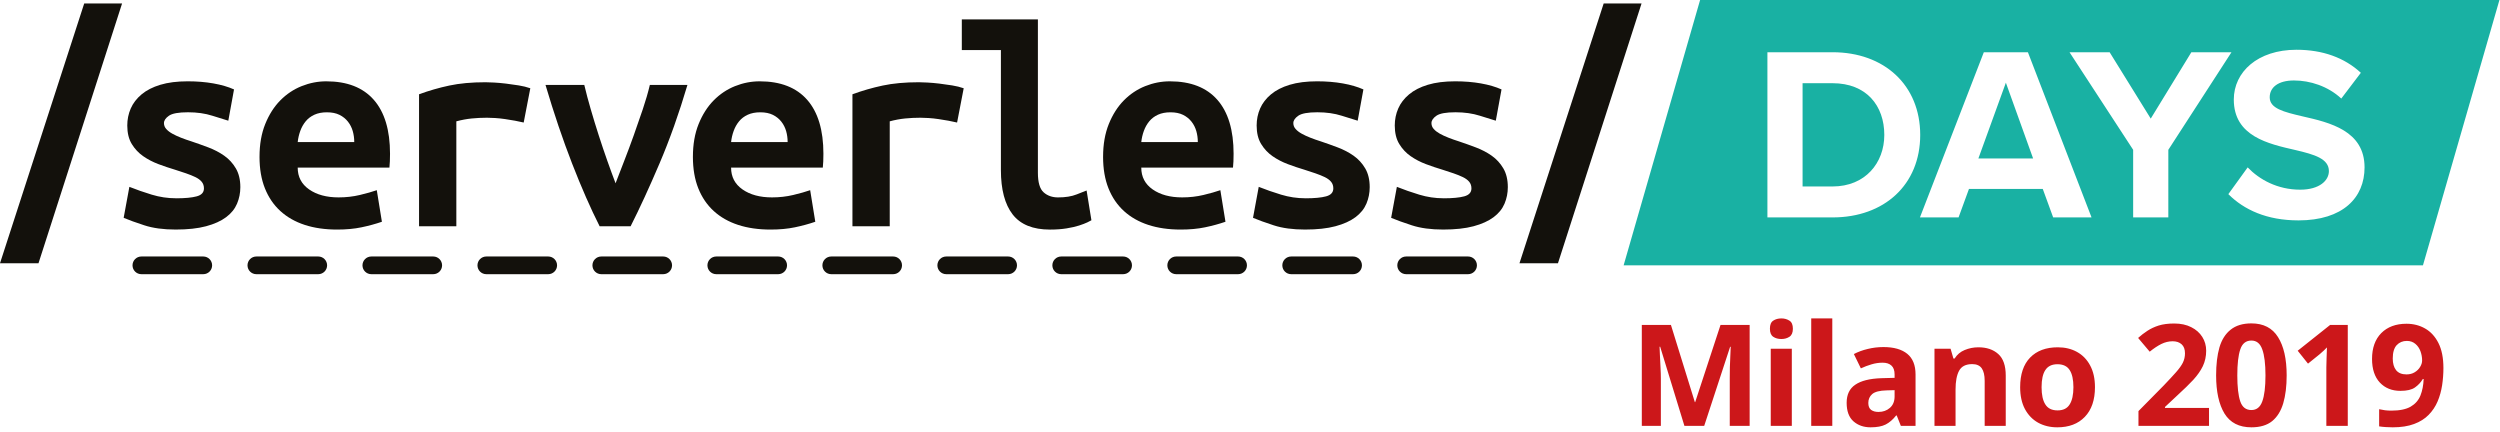
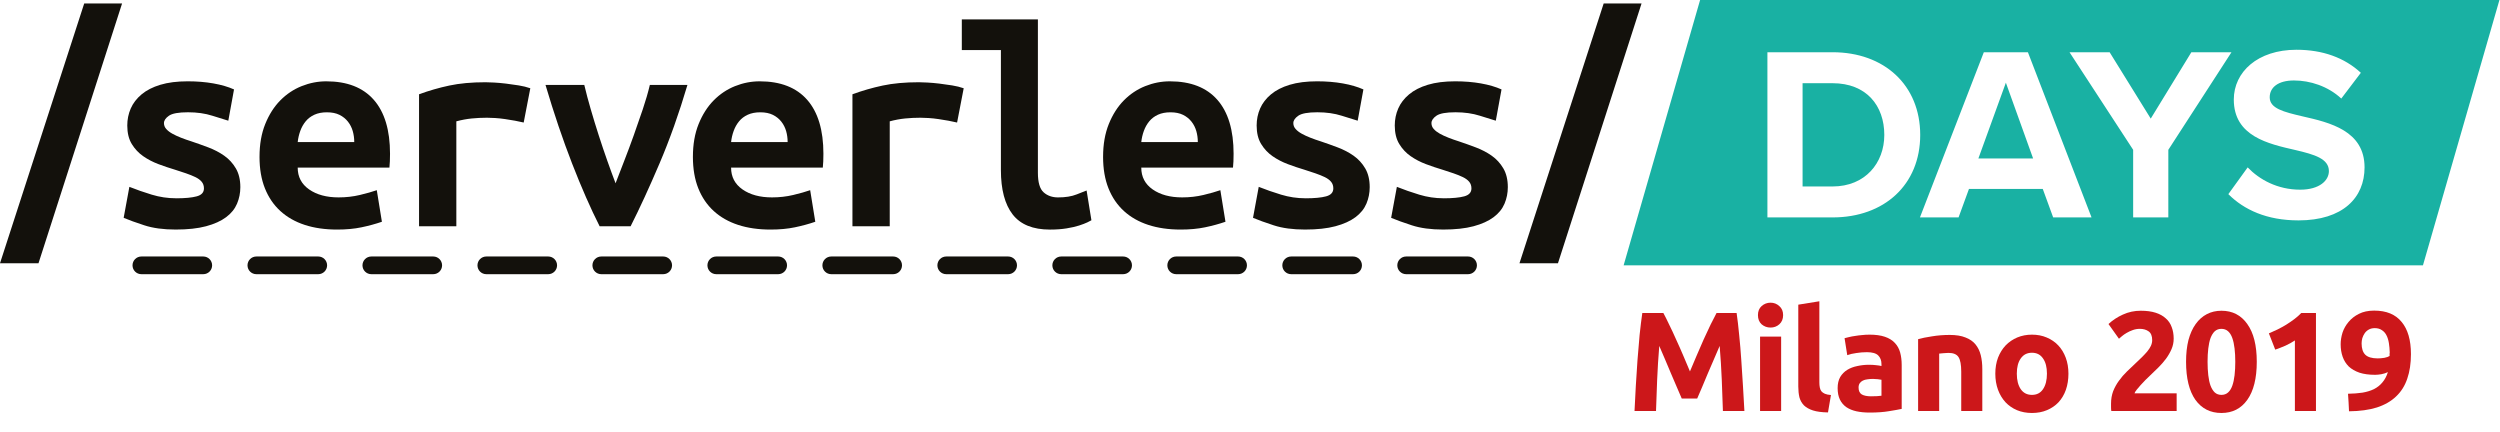
<svg xmlns="http://www.w3.org/2000/svg" height="57" viewBox="0 0 330 57" width="330" version="1.1" id="svg3991">
  <defs id="defs3995" />
  <g id="g3989" fill-rule="evenodd" fill="none">
    <g id="g3957" fill="#13110c">
      <path d="m11.117.455-11.117 34.296h5.081l11.034-34.296z" id="path3933" />
      <path d="m23.229 26.176c1.191 0 2.104-.085 2.739-.258.635-.172.953-.522.953-1.052 0-.343-.099-.635-.298-.874-.199-.238-.477-.442-.834-.615-.357-.171-.768-.337-1.23-.496-.463-.159-.947-.317-1.449-.477-.714-.211-1.442-.457-2.183-.734-.741-.278-1.415-.628-2.024-1.052-.609-.423-1.111-.959-1.508-1.608-.397-.648-.595-1.462-.595-2.441 0-.794.151-1.541.456-2.243.305-.7.781-1.323 1.429-1.866.648-.542 1.475-.966 2.481-1.27 1.005-.304 2.209-.457 3.613-.457 1.216 0 2.348.093 3.393.278 1.045.185 1.951.45 2.719.793l-.754 4.128c-.451-.132-1.151-.351-2.104-.655-.953-.304-2.025-.457-3.215-.457-1.244 0-2.084.152-2.52.457-.437.304-.655.629-.655.973 0 .292.099.549.298.774.199.225.463.43.794.615.33.186.714.364 1.151.536.436.173.906.337 1.409.496.714.239 1.455.503 2.223.794.768.292 1.462.655 2.084 1.092.621.437 1.132.992 1.528 1.667.397.675.595 1.502.595 2.481 0 .768-.146 1.495-.437 2.183-.292.688-.774 1.284-1.449 1.786-.675.503-1.555.9-2.64 1.191-1.085.291-2.421.436-4.009.436-1.614 0-2.99-.185-4.128-.556-1.138-.37-2.051-.7-2.739-.992l.754-4.089c.927.371 1.912.715 2.957 1.032 1.045.317 2.11.476 3.195.476" id="path3935" />
      <path d="m34.257 20.699c0-1.641.251-3.082.754-4.327.502-1.243 1.164-2.283 1.984-3.116.82-.833 1.76-1.462 2.818-1.886 1.058-.423 2.143-.635 3.255-.635 2.752 0 4.842.814 6.272 2.441 1.429 1.628 2.143 4.003 2.143 7.125 0 .317-.007.649-.02.992-.014.344-.034.622-.059.834h-12.107c0 1.218.502 2.177 1.508 2.878 1.006.702 2.302 1.051 3.89 1.051.979 0 1.912-.106 2.799-.317.886-.212 1.634-.423 2.242-.635l.675 4.168c-.847.291-1.747.536-2.699.734-.953.198-2.024.297-3.215.297-1.589 0-3.011-.205-4.268-.615-1.257-.41-2.329-1.019-3.215-1.826-.887-.807-1.567-1.807-2.044-2.997-.476-1.191-.714-2.58-.714-4.168zm12.504-1.945c0-.502-.067-.986-.198-1.449-.133-.462-.345-.879-.636-1.25-.291-.37-.661-.668-1.111-.893-.451-.224-1.006-.338-1.667-.338-.635 0-1.185.107-1.648.318-.463.212-.847.503-1.151.873-.305.371-.543.794-.714 1.271-.173.476-.285.967-.338 1.468z" id="path3937" />
      <path d="m69.128 16.174c-.317-.079-.694-.159-1.131-.238-.436-.079-.88-.152-1.33-.218-.451-.066-.887-.112-1.31-.139-.423-.026-.781-.039-1.072-.039-.689 0-1.363.034-2.024.099-.662.066-1.337.192-2.024.377v13.854h-4.923v-17.426c1.297-.476 2.626-.86 3.99-1.151 1.363-.291 2.957-.437 4.783-.437.264 0 .641.014 1.131.04.49.027 1.013.073 1.568.139.556.066 1.117.146 1.687.238.569.094 1.078.218 1.528.377z" id="path3939" />
      <path d="m79.151 29.868c-1.191-2.355-2.402-5.114-3.632-8.276-1.23-3.162-2.401-6.622-3.513-10.38h5.12c.238 1.006.522 2.078.853 3.215.331 1.138.681 2.283 1.052 3.433.37 1.151.747 2.27 1.131 3.354.384 1.085.747 2.078 1.092 2.978.344-.9.728-1.892 1.151-2.978.423-1.085.84-2.203 1.251-3.354.41-1.151.807-2.295 1.191-3.433.383-1.137.694-2.209.933-3.215h4.962c-1.112 3.758-2.342 7.218-3.692 10.38-1.349 3.163-2.619 5.921-3.81 8.276z" id="path3941" />
      <path d="m91.464 20.699c0-1.641.251-3.082.754-4.327.502-1.243 1.164-2.283 1.984-3.116.82-.833 1.76-1.462 2.818-1.886 1.058-.423 2.143-.635 3.255-.635 2.752 0 4.842.814 6.272 2.441 1.429 1.628 2.143 4.003 2.143 7.125 0 .317-.006.649-.02.992-.014.344-.034.622-.059.834h-12.107c0 1.218.502 2.177 1.508 2.878 1.006.702 2.302 1.051 3.89 1.051.979 0 1.912-.106 2.799-.317.886-.212 1.634-.423 2.242-.635l.675 4.168c-.847.291-1.747.536-2.699.734-.953.198-2.024.297-3.215.297-1.589 0-3.011-.205-4.268-.615-1.257-.41-2.329-1.019-3.215-1.826-.887-.807-1.567-1.807-2.044-2.997-.476-1.191-.714-2.58-.714-4.168zm12.504-1.945c0-.502-.067-.986-.198-1.449-.133-.462-.345-.879-.636-1.25-.291-.37-.661-.668-1.111-.893-.451-.224-1.006-.338-1.667-.338-.635 0-1.185.107-1.648.318-.463.212-.847.503-1.151.873-.305.371-.543.794-.714 1.271-.173.476-.285.967-.338 1.468z" id="path3943" />
      <path d="m126.336 16.174c-.317-.079-.694-.159-1.131-.238-.436-.079-.88-.152-1.33-.218-.451-.066-.887-.112-1.31-.139-.423-.026-.781-.039-1.072-.039-.689 0-1.363.034-2.024.099-.662.066-1.337.192-2.024.377v13.854h-4.923v-17.426c1.297-.476 2.626-.86 3.99-1.151 1.363-.291 2.957-.437 4.783-.437.264 0 .641.014 1.131.04.49.027 1.013.073 1.568.139.556.066 1.117.146 1.687.238.569.094 1.078.218 1.528.377z" id="path3945" />
      <path d="m144.067 29.074c-.079.054-.258.146-.536.278-.278.133-.642.271-1.092.417-.451.146-.999.271-1.647.377-.649.106-1.383.159-2.203.159-2.249 0-3.89-.668-4.922-2.004-1.032-1.336-1.548-3.288-1.548-5.855v-15.838h-5.16v-4.049h10.043v20.245c0 1.27.251 2.13.754 2.58.502.45 1.137.674 1.905.674.979 0 1.799-.131 2.461-.397.662-.264 1.098-.437 1.31-.516z" id="path3947" />
      <path d="m145.608 20.699c0-1.641.251-3.082.754-4.327.502-1.243 1.164-2.283 1.984-3.116.82-.833 1.76-1.462 2.818-1.886 1.058-.423 2.143-.635 3.255-.635 2.752 0 4.842.814 6.272 2.441 1.429 1.628 2.143 4.003 2.143 7.125 0 .317-.006.649-.02.992-.014.344-.034.622-.059.834h-12.107c0 1.218.502 2.177 1.508 2.878 1.006.702 2.302 1.051 3.89 1.051.979 0 1.912-.106 2.799-.317.886-.212 1.634-.423 2.242-.635l.675 4.168c-.847.291-1.747.536-2.699.734-.953.198-2.024.297-3.215.297-1.589 0-3.011-.205-4.268-.615-1.257-.41-2.329-1.019-3.215-1.826-.887-.807-1.567-1.807-2.044-2.997-.476-1.191-.714-2.58-.714-4.168zm12.504-1.945c0-.502-.066-.986-.198-1.449-.133-.462-.344-.879-.636-1.25-.291-.37-.661-.668-1.111-.893-.451-.224-1.006-.338-1.667-.338-.635 0-1.185.107-1.648.318-.463.212-.847.503-1.151.873-.305.371-.543.794-.714 1.271-.173.476-.285.967-.338 1.468z" id="path3949" />
      <path d="m172.306 26.176c1.191 0 2.105-.085 2.74-.258.635-.172.952-.522.952-1.052 0-.343-.099-.635-.298-.874-.199-.238-.477-.442-.833-.615-.357-.171-.768-.337-1.23-.496-.464-.159-.948-.317-1.449-.477-.715-.211-1.442-.457-2.183-.734-.741-.278-1.416-.628-2.025-1.052-.609-.423-1.111-.959-1.508-1.608-.397-.648-.595-1.462-.595-2.441 0-.794.152-1.541.456-2.243.305-.7.781-1.323 1.43-1.866.647-.542 1.474-.966 2.481-1.27 1.006-.304 2.21-.457 3.612-.457 1.217 0 2.349.093 3.394.278 1.046.185 1.951.45 2.719.793l-.755 4.128c-.451-.132-1.151-.351-2.104-.655-.953-.304-2.025-.457-3.215-.457-1.244 0-2.084.152-2.521.457-.437.304-.654.629-.654.973 0 .292.099.549.297.774.199.225.463.43.794.615.33.186.715.364 1.151.536.437.173.906.337 1.409.496.713.239 1.455.503 2.222.794.768.292 1.463.655 2.084 1.092.621.437 1.132.992 1.529 1.667.397.675.595 1.502.595 2.481 0 .768-.146 1.495-.437 2.183-.292.688-.774 1.284-1.449 1.786-.675.503-1.555.9-2.64 1.191-1.085.291-2.422.436-4.01.436-1.614 0-2.99-.185-4.127-.556-1.139-.37-2.052-.7-2.74-.992l.754-4.089c.927.371 1.911.715 2.958 1.032 1.044.317 2.109.476 3.194.476" id="path3951" />
      <path d="m190.538 26.176c1.191 0 2.105-.085 2.74-.258.635-.172.952-.522.952-1.052 0-.343-.099-.635-.298-.874-.199-.238-.477-.442-.833-.615-.357-.171-.768-.337-1.23-.496-.464-.159-.948-.317-1.449-.477-.715-.211-1.442-.457-2.183-.734-.741-.278-1.416-.628-2.025-1.052-.609-.423-1.111-.959-1.508-1.608-.397-.648-.595-1.462-.595-2.441 0-.794.152-1.541.456-2.243.305-.7.781-1.323 1.43-1.866.647-.542 1.474-.966 2.481-1.27 1.006-.304 2.21-.457 3.612-.457 1.216 0 2.348.093 3.394.278 1.046.185 1.951.45 2.719.793l-.755 4.128c-.451-.132-1.151-.351-2.104-.655-.953-.304-2.025-.457-3.215-.457-1.244 0-2.084.152-2.521.457-.437.304-.654.629-.654.973 0 .292.099.549.298.774.198.225.463.43.793.615.33.186.715.364 1.151.536.437.173.906.337 1.409.496.713.239 1.455.503 2.222.794.768.292 1.463.655 2.084 1.092.621.437 1.132.992 1.529 1.667.397.675.595 1.502.595 2.481 0 .768-.146 1.495-.437 2.183-.292.688-.774 1.284-1.449 1.786-.675.503-1.555.9-2.639 1.191-1.085.291-2.422.436-4.01.436-1.614 0-2.99-.185-4.127-.556-1.139-.37-2.051-.7-2.74-.992l.755-4.089c.926.371 1.911.715 2.957 1.032 1.044.317 2.109.476 3.194.476" id="path3953" />
      <path d="m205.65 34.751h-5.08l11.117-34.296h4.998z" id="path3955" />
    </g>
    <path d="m241.896 10.982h-3.955v13.632h3.955c4.315 0 6.832-3.106 6.832-6.799 0-3.858-2.353-6.832-6.832-6.832" id="path3959" fill="#19b1a3" />
    <path d="m261.146 20.919h7.225l-3.596-10.003z" id="path3961" fill="#19b1a3" />
    <path d="m224.413 0-10.095 35.024h105.512l10.095-35.024zm17.483 28.699h-8.598v-21.804h8.598c6.831 0 11.572 4.347 11.572 10.918 0 6.571-4.741 10.886-11.572 10.886zm29.122 0-1.373-3.76h-9.741l-1.374 3.76h-5.098l8.433-21.804h5.819l8.4 21.804zm15.201 0h-4.643v-8.925l-8.4-12.879h5.295l5.427 8.761 5.361-8.761h5.296l-8.335 12.879zm17.175.392c-4.184 0-7.192-1.406-9.252-3.465l2.55-3.531c1.536 1.601 3.922 2.942 6.93 2.942 2.551 0 3.792-1.209 3.792-2.451 0-1.635-1.896-2.19-4.412-2.779-3.564-.817-8.141-1.798-8.141-6.669 0-3.628 3.139-6.57 8.271-6.57 3.465 0 6.342 1.046 8.5 3.04l-2.582 3.4c-1.765-1.634-4.119-2.386-6.245-2.386-2.092 0-3.203.915-3.203 2.223 0 1.471 1.83 1.929 4.347 2.517 3.596.817 8.172 1.896 8.172 6.734 0 3.988-2.844 6.996-8.728 6.996z" id="path3963" fill="#19b1a3" />
    <path d="m193.786 36.193h-8.174c-.645 0-1.168-.523-1.168-1.168 0-.645.522-1.168 1.168-1.168h8.174c.645 0 1.168.523 1.168 1.168 0 .645-.522 1.168-1.168 1.168m-15.178 0h-8.174c-.645 0-1.167-.523-1.167-1.168 0-.645.522-1.168 1.167-1.168h8.174c.645 0 1.168.523 1.168 1.168 0 .645-.522 1.168-1.168 1.168m-15.178 0h-8.173c-.645 0-1.167-.523-1.167-1.168 0-.645.522-1.168 1.167-1.168h8.173c.645 0 1.167.523 1.167 1.168 0 .645-.522 1.168-1.167 1.168m-15.178 0h-8.172c-.645 0-1.168-.523-1.168-1.168 0-.645.523-1.168 1.168-1.168h8.172c.645 0 1.168.523 1.168 1.168 0 .645-.523 1.168-1.168 1.168m-15.177 0h-8.172c-.645 0-1.168-.523-1.168-1.168 0-.645.522-1.168 1.168-1.168h8.172c.645 0 1.168.523 1.168 1.168 0 .645-.523 1.168-1.168 1.168m-15.178 0h-8.172c-.645 0-1.168-.523-1.168-1.168 0-.645.523-1.168 1.168-1.168h8.172c.645 0 1.168.523 1.168 1.168 0 .645-.522 1.168-1.168 1.168m-15.177 0h-8.172c-.645 0-1.168-.523-1.168-1.168 0-.645.522-1.168 1.168-1.168h8.172c.645 0 1.168.523 1.168 1.168 0 .645-.523 1.168-1.168 1.168m-15.178 0h-8.172c-.645 0-1.168-.523-1.168-1.168 0-.645.523-1.168 1.168-1.168h8.172c.645 0 1.168.523 1.168 1.168 0 .645-.522 1.168-1.168 1.168m-15.177 0h-8.172c-.645 0-1.168-.523-1.168-1.168 0-.645.522-1.168 1.168-1.168h8.172c.645 0 1.168.523 1.168 1.168 0 .645-.523 1.168-1.168 1.168m-15.178 0h-8.172c-.645 0-1.168-.523-1.168-1.168 0-.645.523-1.168 1.168-1.168h8.172c.645 0 1.168.523 1.168 1.168 0 .645-.522 1.168-1.168 1.168m-15.177 0h-8.172c-.645 0-1.168-.523-1.168-1.168 0-.645.522-1.168 1.168-1.168h8.172c.645 0 1.168.523 1.168 1.168 0 .645-.523 1.168-1.168 1.168m-15.178 0h-8.172c-.645 0-1.168-.523-1.168-1.168 0-.645.523-1.168 1.168-1.168h8.172c.645 0 1.168.523 1.168 1.168 0 .645-.522 1.168-1.168 1.168" id="path3965" fill="#13110c" />
  </g>
-   <text xml:space="preserve" style="font-style:normal;font-variant:normal;font-weight:bold;font-stretch:normal;font-size:18.667px;line-height:1.25;font-family:ubuntu;-inkscape-font-specification:'ubuntu Bold';letter-spacing:-0.35px;word-spacing:0px;fill:#cc171a;fill-opacity:1;stroke:none" x="215.03" y="56.215" id="text4001">
-     <tspan id="tspan3999" x="215.03" y="56.215" style="font-style:normal;font-variant:normal;font-weight:bold;font-stretch:normal;font-size:18.667px;font-family:ubuntu;-inkscape-font-specification:'ubuntu Bold';letter-spacing:-0.35px;fill:#cc171a;fill-opacity:1">Milano 2019</tspan>
-   </text>
+   <g aria-label="Milano 2019" style="font-style:normal;font-variant:normal;font-weight:bold;font-stretch:normal;font-size:18.667px;line-height:1.25;font-family:ubuntu;-inkscape-font-specification:'ubuntu Bold';letter-spacing:-0.35px;word-spacing:0px;fill:#cc171a;fill-opacity:1;stroke:none" id="text4001">
+     <path d="m 219.565,41.317 q 0.336,0.616 0.765,1.531 0.448,0.896 0.915,1.96 0.485,1.045 0.952,2.147 0.467,1.101 0.877,2.072 0.411,-0.971 0.877,-2.072 0.467,-1.101 0.933,-2.147 0.485,-1.064 0.915,-1.96 0.448,-0.915 0.784,-1.531 h 2.651 q 0.187,1.288 0.336,2.893 0.168,1.587 0.28,3.323 0.131,1.717 0.224,3.453 0.112,1.736 0.187,3.267 H 227.424 q -0.056,-1.885 -0.149,-4.107 -0.093,-2.221 -0.28,-4.48 -0.336,0.784 -0.747,1.736 -0.411,0.952 -0.821,1.904 -0.392,0.952 -0.765,1.829 -0.373,0.859 -0.635,1.475 H 221.992 q -0.261,-0.616 -0.635,-1.475 -0.373,-0.877 -0.784,-1.829 -0.392,-0.952 -0.803,-1.904 -0.411,-0.952 -0.747,-1.736 -0.187,2.259 -0.28,4.48 -0.093,2.221 -0.149,4.107 h -2.837 q 0.075,-1.531 0.168,-3.267 0.112,-1.736 0.224,-3.453 0.131,-1.736 0.28,-3.323 0.168,-1.605 0.355,-2.893 z" style="font-style:normal;font-variant:normal;font-weight:bold;font-stretch:normal;font-size:18.667px;font-family:ubuntu;-inkscape-font-specification:'ubuntu Bold';letter-spacing:-0.35px;fill:#cc171a;fill-opacity:1" id="path34" />
+     <path d="m 235.11,54.253 h -2.781 v -9.819 h 2.781 z m 0.261,-12.656 q 0,0.765 -0.504,1.213 -0.485,0.429 -1.157,0.429 -0.672,0 -1.176,-0.429 -0.485,-0.448 -0.485,-1.213 0,-0.765 0.485,-1.195 0.504,-0.448 1.176,-0.448 0.672,0 1.157,0.448 0.504,0.429 0.504,1.195 z" style="font-style:normal;font-variant:normal;font-weight:bold;font-stretch:normal;font-size:18.667px;font-family:ubuntu;-inkscape-font-specification:'ubuntu Bold';letter-spacing:-0.35px;fill:#cc171a;fill-opacity:1" id="path36" />
+     <path d="m 241.294,54.44 q -1.213,-0.019 -1.979,-0.261 -0.747,-0.243 -1.195,-0.672 -0.429,-0.448 -0.597,-1.064 -0.149,-0.635 -0.149,-1.419 v -10.808 l 2.781,-0.448 v 10.696 q 0,0.373 0.056,0.672 0.056,0.299 0.205,0.504 0.168,0.205 0.467,0.336 0.299,0.131 0.803,0.168 z" style="font-style:normal;font-variant:normal;font-weight:bold;font-stretch:normal;font-size:18.667px;font-family:ubuntu;-inkscape-font-specification:'ubuntu Bold';letter-spacing:-0.35px;fill:#cc171a;fill-opacity:1" id="path38" />
+     <path d="m 246.974,52.312 q 0.411,0 0.784,-0.019 0.373,-0.019 0.597,-0.056 v -2.109 q -0.168,-0.037 -0.504,-0.075 -0.336,-0.037 -0.616,-0.037 -0.392,0 -0.747,0.056 -0.336,0.037 -0.597,0.168 -0.261,0.131 -0.411,0.355 -0.149,0.224 -0.149,0.56 0,0.653 0.429,0.915 0.448,0.243 1.213,0.243 z m -0.224,-8.139 q 1.232,0 2.053,0.28 0.821,0.28 1.307,0.803 0.504,0.523 0.709,1.269 0.205,0.747 0.205,1.661 v 5.787 q -0.597,0.131 -1.661,0.299 -1.064,0.187 -2.576,0.187 -0.952,0 -1.736,-0.168 -0.765,-0.168 -1.325,-0.541 -0.56,-0.392 -0.859,-1.008 -0.299,-0.616 -0.299,-1.512 0,-0.859 0.336,-1.456 0.355,-0.597 0.933,-0.952 0.579,-0.355 1.325,-0.504 0.747,-0.168 1.549,-0.168 0.541,0 0.952,0.056 0.429,0.037 0.691,0.112 v -0.261 q 0,-0.709 -0.429,-1.139 -0.429,-0.429 -1.493,-0.429 -0.709,0 -1.4,0.112 -0.691,0.093 -1.195,0.28 l -0.355,-2.24 q 0.243,-0.075 0.597,-0.149 0.373,-0.093 0.803,-0.149 0.429,-0.075 0.896,-0.112 0.485,-0.056 0.971,-0.056 z" style="font-style:normal;font-variant:normal;font-weight:bold;font-stretch:normal;font-size:18.667px;font-family:ubuntu;-inkscape-font-specification:'ubuntu Bold';letter-spacing:-0.35px;fill:#cc171a;fill-opacity:1" id="path40" />
+     <path d="m 253.19,44.771 q 0.709,-0.205 1.829,-0.373 1.12,-0.187 2.352,-0.187 1.251,0 2.072,0.336 0.84,0.317 1.325,0.915 0.485,0.597 0.691,1.419 0.205,0.821 0.205,1.829 v 5.544 h -2.781 v -5.208 q 0,-1.344 -0.355,-1.904 -0.355,-0.56 -1.325,-0.56 -0.299,0 -0.635,0.037 -0.336,0.019 -0.597,0.056 v 7.579 h -2.781 z" style="font-style:normal;font-variant:normal;font-weight:bold;font-stretch:normal;font-size:18.667px;font-family:ubuntu;-inkscape-font-specification:'ubuntu Bold';letter-spacing:-0.35px;fill:#cc171a;fill-opacity:1" id="path42" />
+     <path d="m 273.034,49.325 q 0,1.157 -0.336,2.128 -0.336,0.952 -0.971,1.643 -0.635,0.672 -1.531,1.045 -0.877,0.373 -1.979,0.373 -1.083,0 -1.979,-0.373 -0.877,-0.373 -1.512,-1.045 -0.635,-0.691 -0.989,-1.643 -0.355,-0.971 -0.355,-2.128 0,-1.157 0.355,-2.109 0.373,-0.952 1.008,-1.624 0.653,-0.672 1.531,-1.045 0.896,-0.373 1.941,-0.373 1.064,0 1.941,0.373 0.896,0.373 1.531,1.045 0.635,0.672 0.989,1.624 0.355,0.952 0.355,2.109 z m -2.837,0 q 0,-1.288 -0.523,-2.016 -0.504,-0.747 -1.456,-0.747 -0.952,0 -1.475,0.747 -0.523,0.728 -0.523,2.016 0,1.288 0.523,2.053 0.523,0.747 1.475,0.747 0.952,0 1.456,-0.747 0.523,-0.765 0.523,-2.053 z" style="font-style:normal;font-variant:normal;font-weight:bold;font-stretch:normal;font-size:18.667px;font-family:ubuntu;-inkscape-font-specification:'ubuntu Bold';letter-spacing:-0.35px;fill:#cc171a;fill-opacity:1" id="path44" />
+     <path d="m 286.925,44.715 q 0,0.709 -0.28,1.363 -0.28,0.653 -0.728,1.269 -0.448,0.597 -1.008,1.157 -0.56,0.56 -1.101,1.064 -0.28,0.261 -0.616,0.597 -0.317,0.317 -0.616,0.653 -0.299,0.336 -0.541,0.635 -0.224,0.28 -0.28,0.467 h 5.563 v 2.333 h -8.624 q -0.037,-0.205 -0.037,-0.523 0,-0.317 0,-0.448 0,-0.896 0.28,-1.643 0.299,-0.747 0.765,-1.381 0.467,-0.653 1.045,-1.213 0.597,-0.56 1.176,-1.12 0.448,-0.429 0.84,-0.803 0.392,-0.392 0.691,-0.747 0.299,-0.373 0.467,-0.728 0.168,-0.373 0.168,-0.747 0,-0.821 -0.467,-1.157 -0.467,-0.336 -1.157,-0.336 -0.504,0 -0.952,0.168 -0.429,0.149 -0.803,0.373 -0.355,0.205 -0.616,0.429 -0.261,0.205 -0.392,0.336 l -1.381,-1.941 q 0.821,-0.765 1.904,-1.251 1.101,-0.504 2.352,-0.504 1.139,0 1.96,0.261 0.821,0.261 1.344,0.747 0.541,0.467 0.784,1.157 0.261,0.672 0.261,1.531 z" style="font-style:normal;font-variant:normal;font-weight:bold;font-stretch:normal;font-size:18.667px;font-family:ubuntu;-inkscape-font-specification:'ubuntu Bold';letter-spacing:-0.35px;fill:#cc171a;fill-opacity:1" id="path46" />
+     <path d="m 297.894,47.757 q 0,3.267 -1.251,5.021 -1.232,1.736 -3.416,1.736 -2.184,0 -3.435,-1.736 -1.232,-1.755 -1.232,-5.021 0,-1.624 0.317,-2.875 0.336,-1.251 0.952,-2.109 0.616,-0.859 1.475,-1.307 0.859,-0.448 1.923,-0.448 2.184,0 3.416,1.755 1.251,1.736 1.251,4.984 z m -2.837,0 q 0,-0.971 -0.093,-1.755 -0.093,-0.803 -0.299,-1.381 -0.205,-0.579 -0.56,-0.896 -0.355,-0.317 -0.877,-0.317 -0.523,0 -0.877,0.317 -0.336,0.317 -0.56,0.896 -0.205,0.579 -0.299,1.381 -0.093,0.784 -0.093,1.755 0,0.971 0.093,1.773 0.093,0.803 0.299,1.381 0.224,0.579 0.56,0.896 0.355,0.317 0.877,0.317 0.523,0 0.877,-0.317 0.355,-0.317 0.56,-0.896 0.205,-0.579 0.299,-1.381 0.093,-0.803 0.093,-1.773 z" style="font-style:normal;font-variant:normal;font-weight:bold;font-stretch:normal;font-size:18.667px;font-family:ubuntu;-inkscape-font-specification:'ubuntu Bold';letter-spacing:-0.35px;fill:#cc171a;fill-opacity:1" id="path48" />
+     <path d="m 299.492,44.005 q 0.541,-0.224 1.12,-0.504 0.597,-0.299 1.157,-0.635 0.56,-0.355 1.064,-0.728 0.523,-0.392 0.933,-0.821 h 1.941 v 12.936 h -2.781 v -9.315 q -0.56,0.373 -1.251,0.691 -0.691,0.299 -1.344,0.523 z" style="font-style:normal;font-variant:normal;font-weight:bold;font-stretch:normal;font-size:18.667px;font-family:ubuntu;-inkscape-font-specification:'ubuntu Bold';letter-spacing:-0.35px;fill:#cc171a;fill-opacity:1" id="path50" />
+     <path d="m 313.839,47.309 q 0.429,0 0.896,-0.075 0.467,-0.093 0.691,-0.243 v -0.168 q 0,-0.075 0,-0.149 0.019,-0.075 0.019,-0.131 -0.019,-0.672 -0.112,-1.251 -0.093,-0.597 -0.317,-1.027 -0.224,-0.448 -0.616,-0.691 -0.373,-0.261 -0.933,-0.261 -0.448,0 -0.784,0.187 -0.336,0.187 -0.541,0.485 -0.205,0.299 -0.317,0.653 -0.093,0.355 -0.093,0.691 0,1.008 0.485,1.493 0.504,0.485 1.624,0.485 z m 1.363,1.811 q -0.392,0.187 -0.877,0.28 -0.467,0.075 -0.803,0.075 -1.213,0 -2.072,-0.28 -0.859,-0.299 -1.419,-0.821 -0.541,-0.541 -0.803,-1.288 -0.261,-0.747 -0.261,-1.643 0,-0.747 0.243,-1.531 0.261,-0.784 0.803,-1.419 0.541,-0.653 1.363,-1.064 0.84,-0.429 2.016,-0.429 2.408,0 3.621,1.493 1.232,1.475 1.232,4.256 0,1.829 -0.485,3.229 -0.467,1.4 -1.475,2.352 -0.989,0.952 -2.539,1.456 -1.549,0.485 -3.677,0.504 -0.019,-0.597 -0.056,-1.157 -0.037,-0.56 -0.075,-1.157 1.064,-0.019 1.923,-0.149 0.859,-0.149 1.512,-0.467 0.653,-0.336 1.101,-0.877 0.467,-0.541 0.728,-1.363 z" style="font-style:normal;font-variant:normal;font-weight:bold;font-stretch:normal;font-size:18.667px;font-family:ubuntu;-inkscape-font-specification:'ubuntu Bold';letter-spacing:-0.35px;fill:#cc171a;fill-opacity:1" id="path52" />
+   </g>
</svg>
